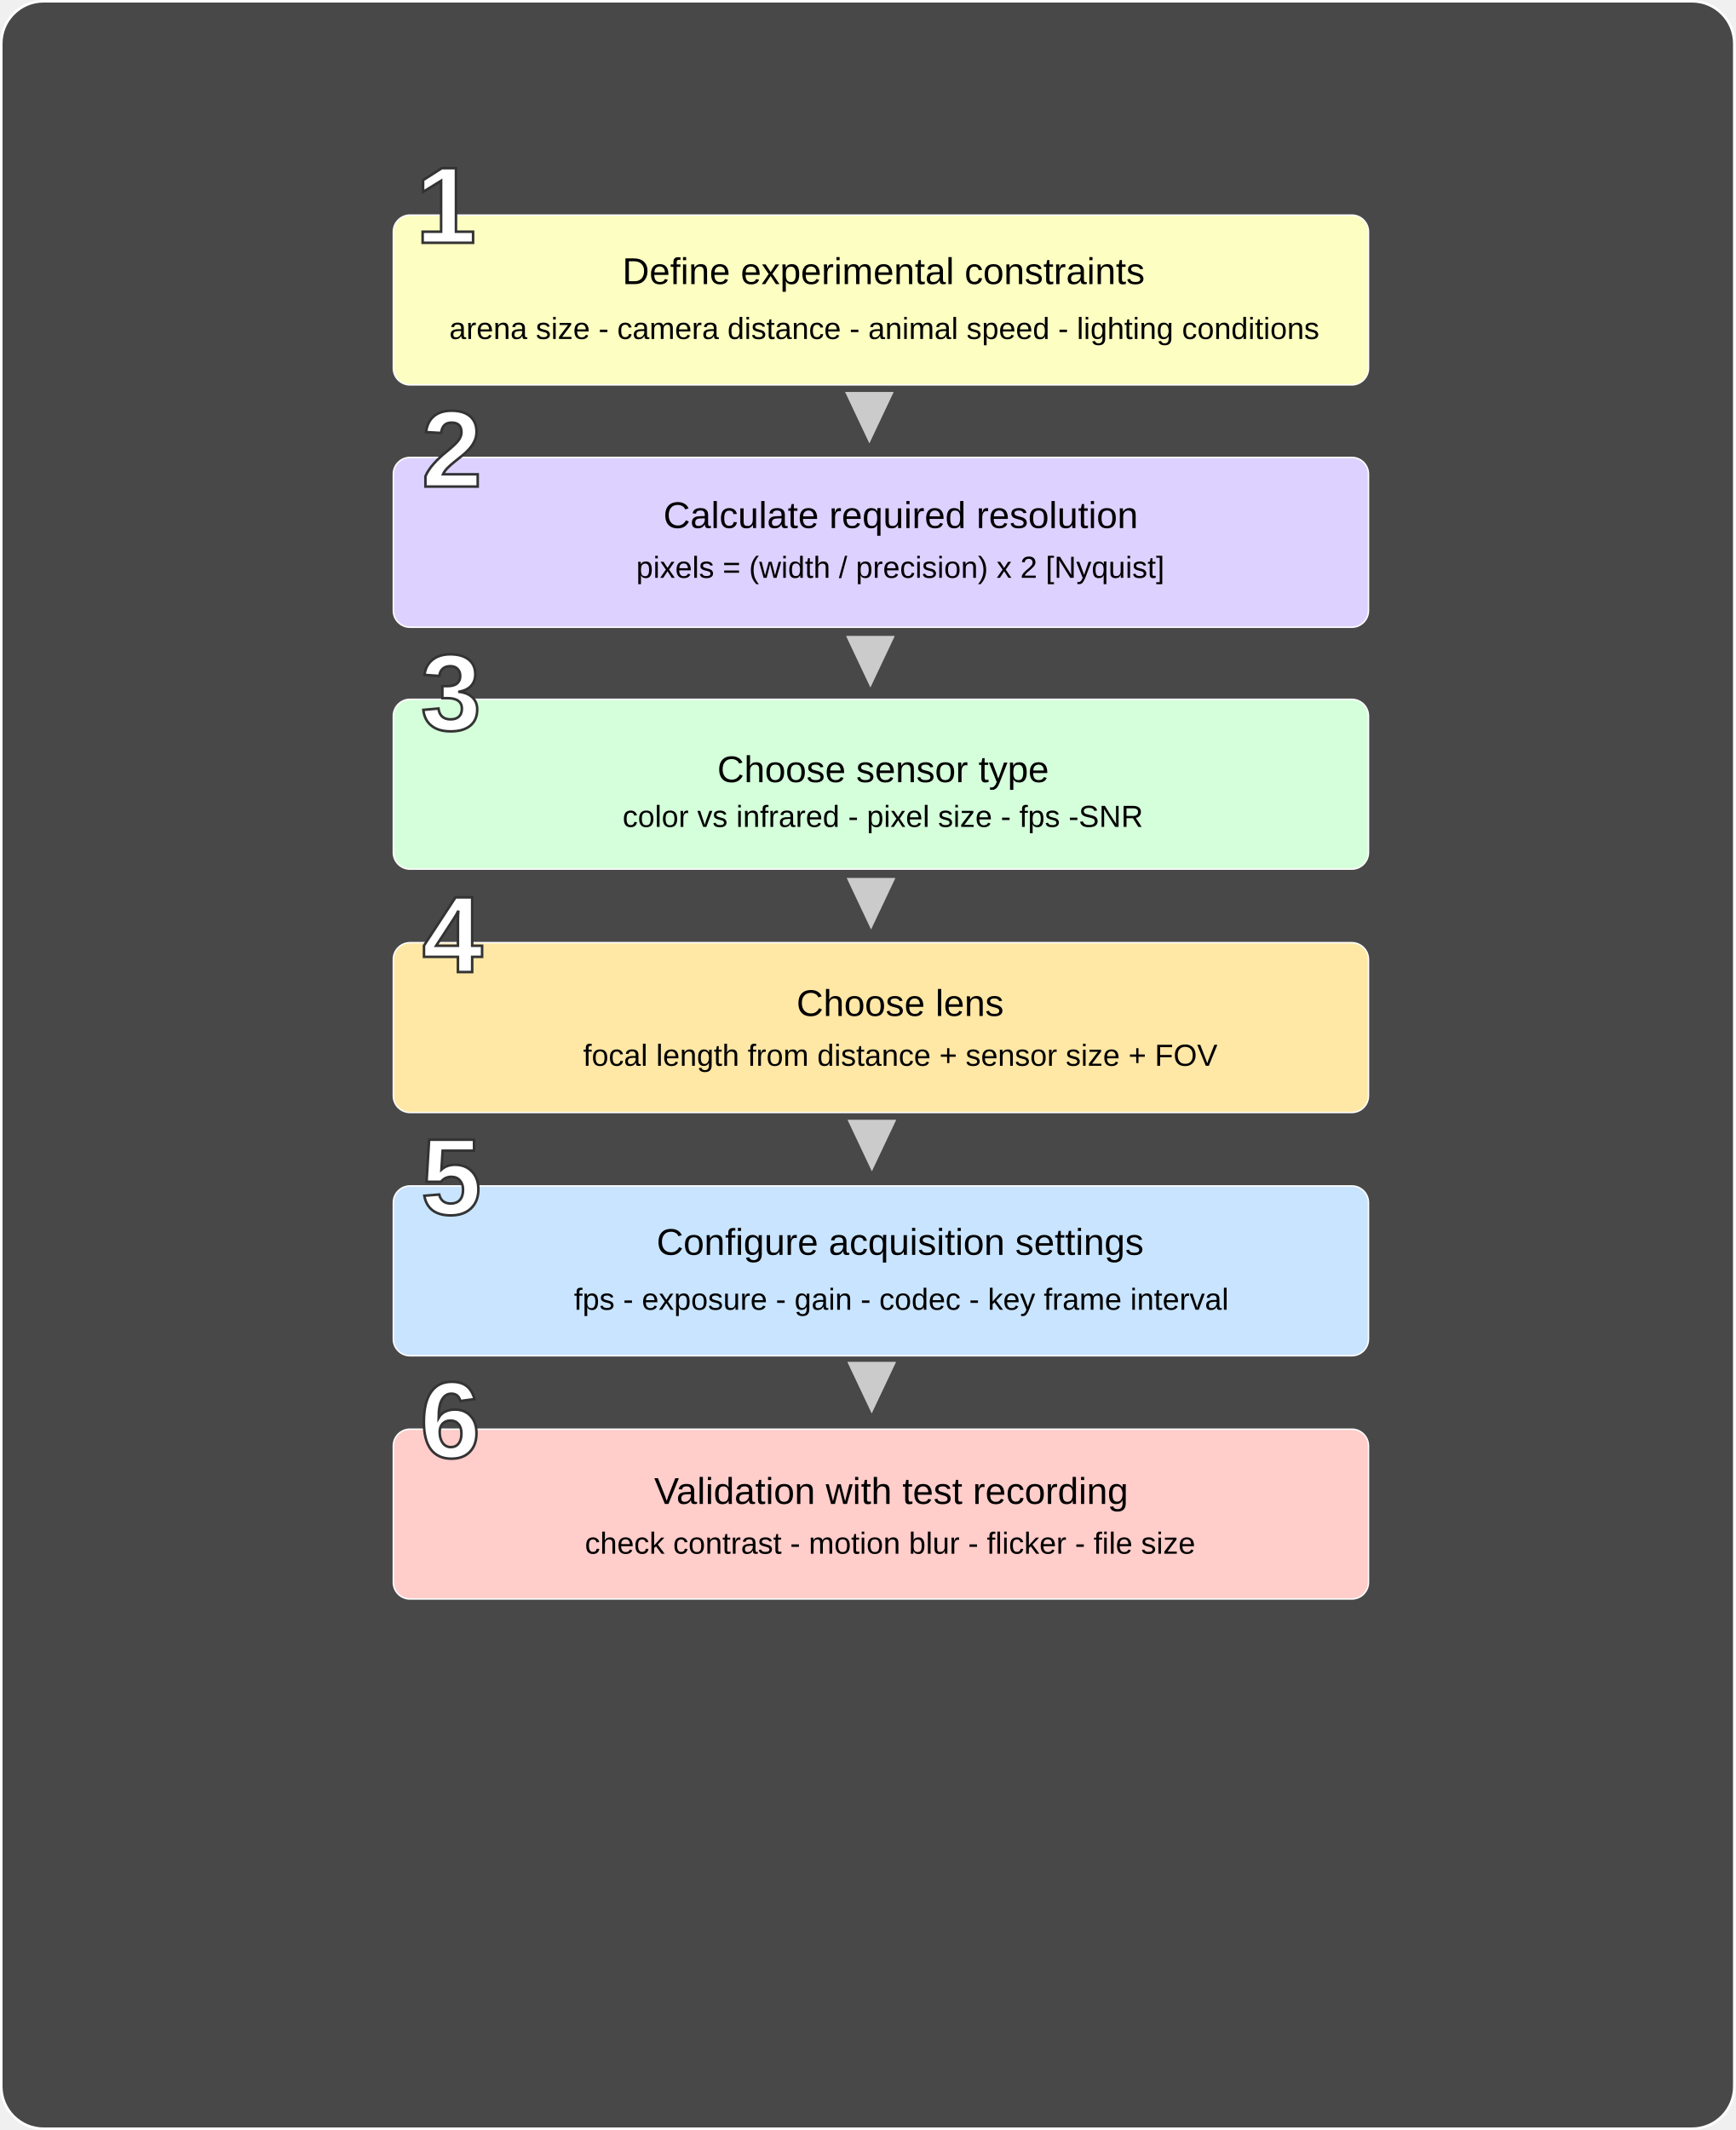
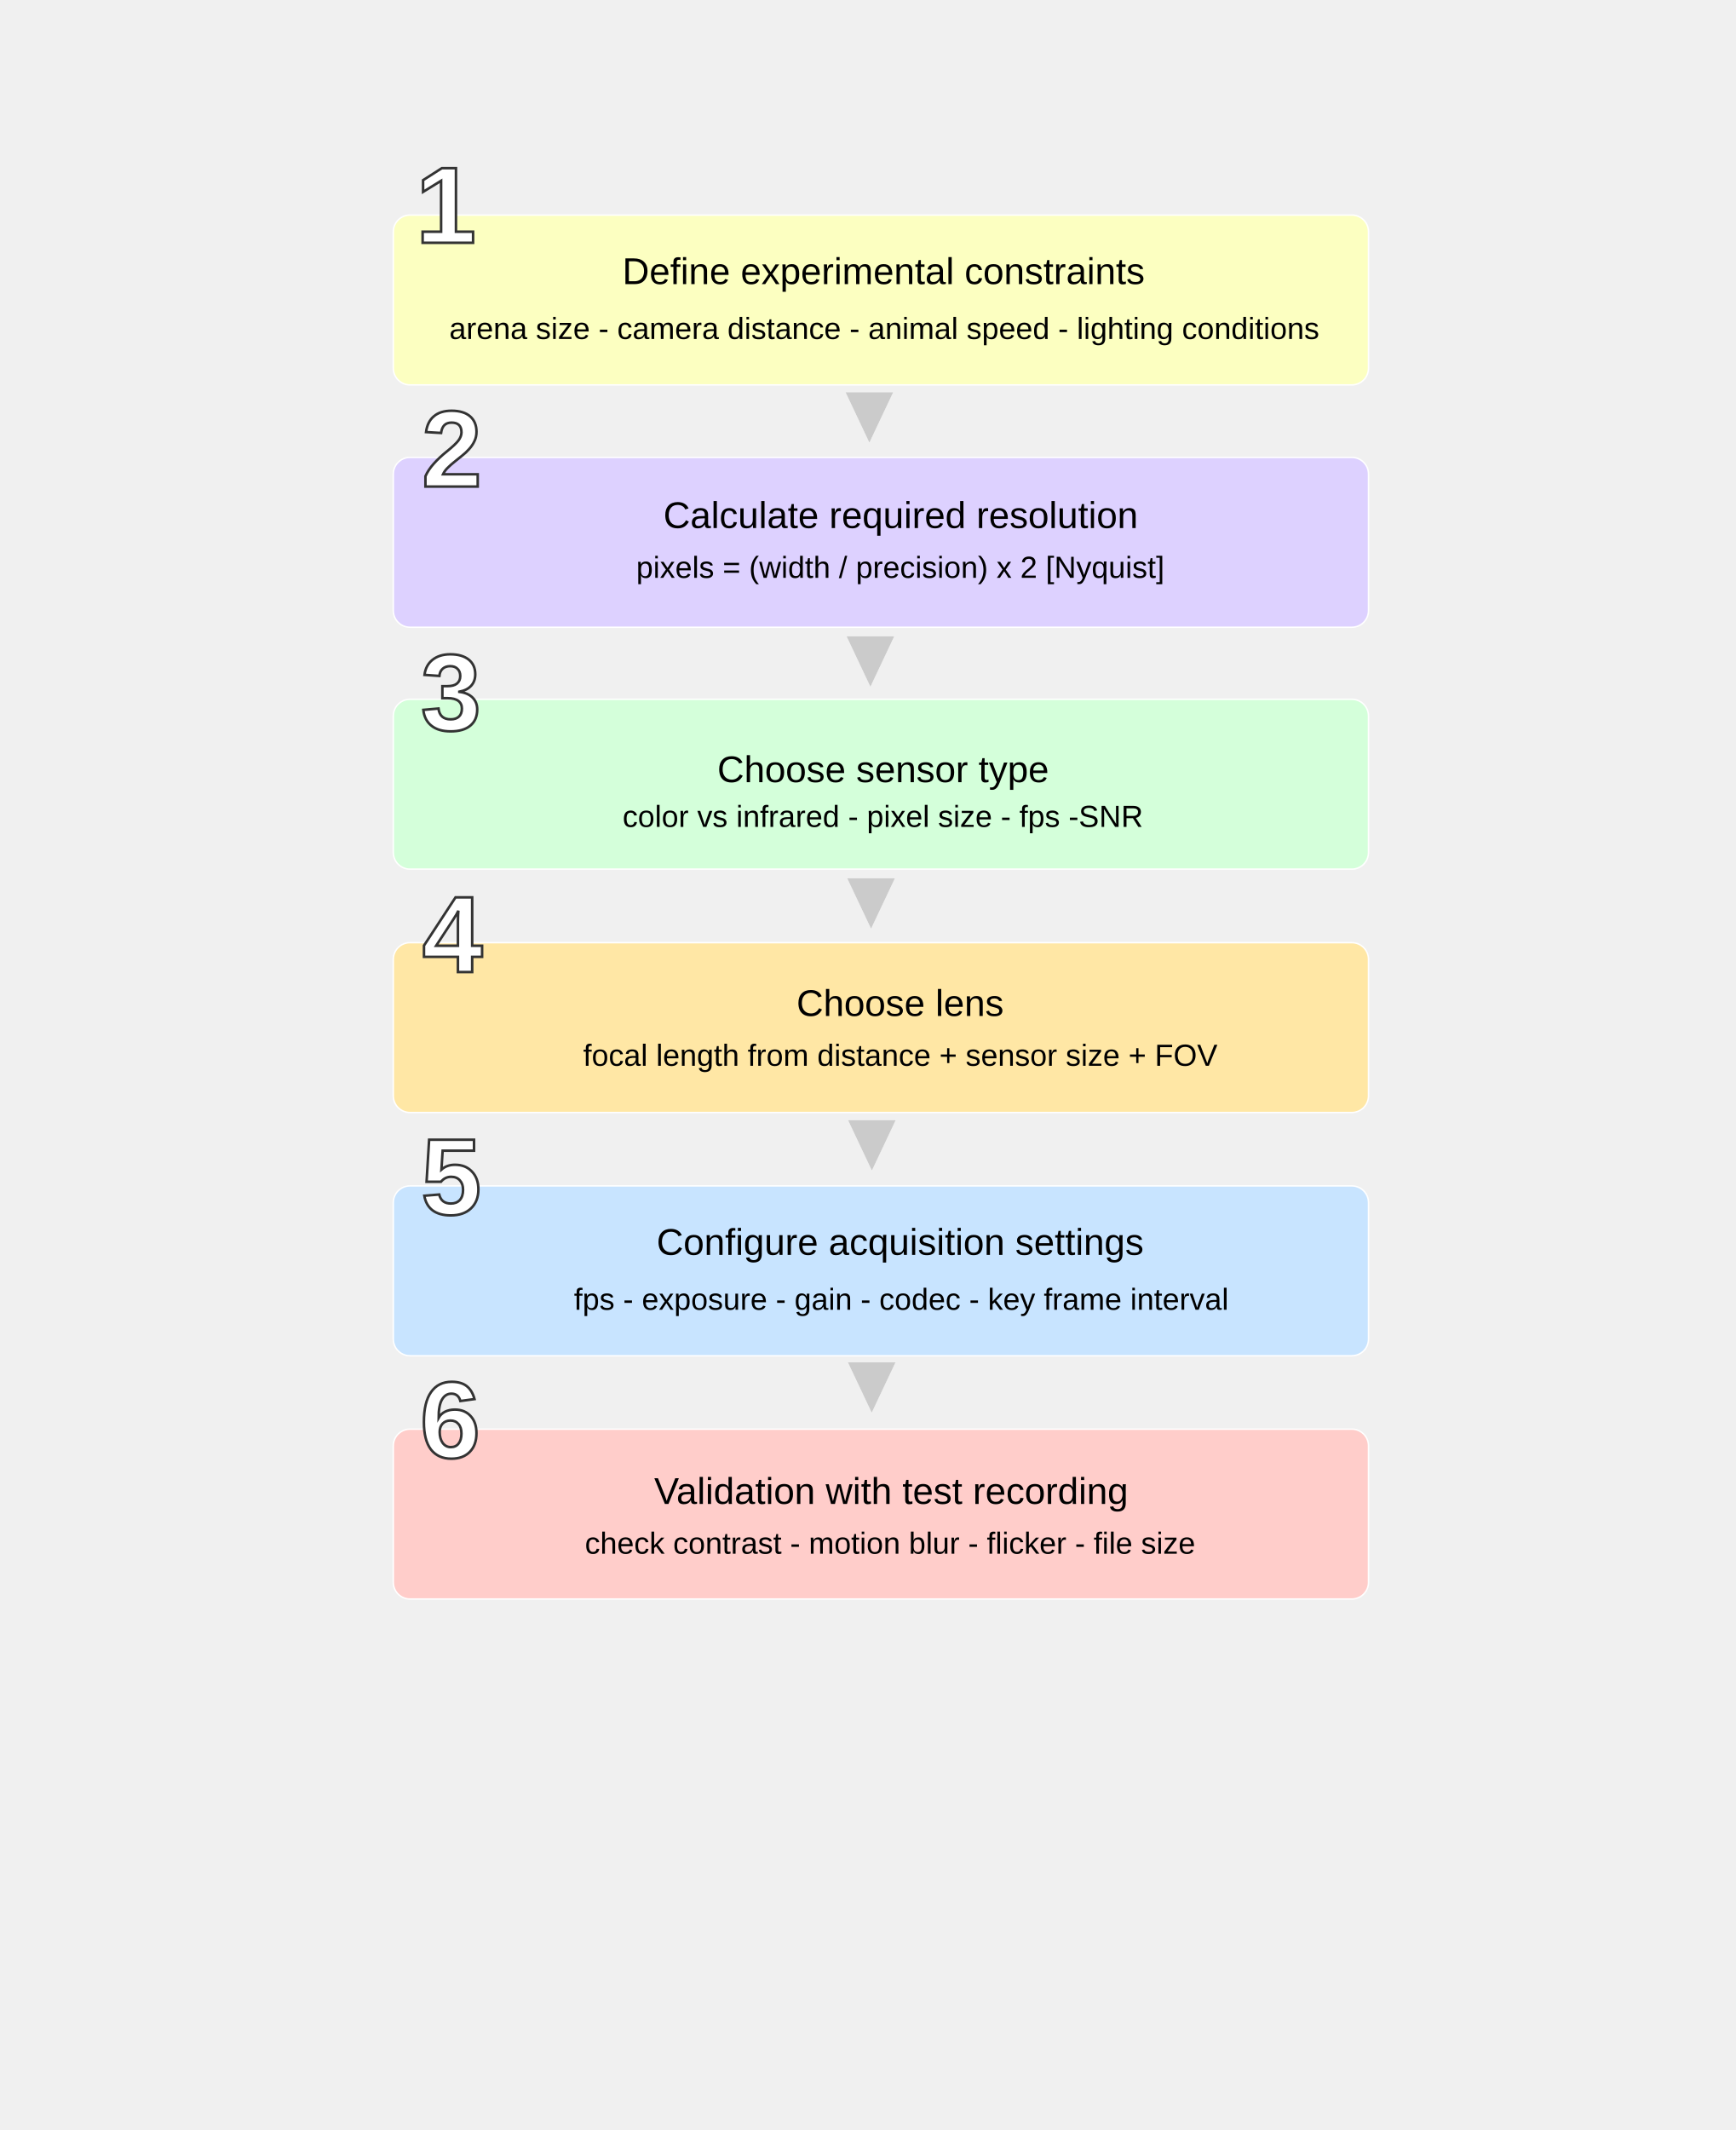
<svg xmlns="http://www.w3.org/2000/svg" width="180.577mm" height="221.569mm" viewBox="0 0 180.577 221.569" version="1.1" id="svg1">
  <defs id="defs1" />
-   <rect style="fill:#484848;fill-opacity:1;fill-rule:evenodd;stroke:#ffffff;stroke-width:0.265;stroke-linecap:square;stroke-linejoin:round" id="rect1" width="180.312" height="221.304" x="0.133" y="0.132" ry="4.401" />
+   <rect style="display:none;fill:#484848;fill-opacity:1;fill-rule:evenodd;stroke:#ffffff;stroke-width:0.265;stroke-linecap:square;stroke-linejoin:round" id="rect1" width="180.312" height="221.304" x="0.133" y="0.132" ry="4.401" />
  <g id="layer1" transform="translate(-14.70493,-37.33829)">
    <g id="g8">
      <rect style="fill:#fcffc1;fill-opacity:1;fill-rule:evenodd;stroke:#ffffff;stroke-width:0.149;stroke-linecap:square;stroke-linejoin:round" id="rect2" width="101.464" height="17.669" x="55.627" y="59.709" ry="1.737" />
      <text xml:space="preserve" style="font-size:3.881px;line-height:1.25;font-family:Arial;-inkscape-font-specification:Arial;letter-spacing:0px;word-spacing:0px;stroke-width:0.265" x="79.463" y="66.894" id="text2">
        <tspan id="tspan2" style="font-size:3.881px;stroke-width:0.265" x="79.463" y="66.894">Define experimental constraints</tspan>
      </text>
      <text xml:space="preserve" style="font-size:3.175px;line-height:1.25;font-family:Arial;-inkscape-font-specification:Arial;letter-spacing:0px;word-spacing:0px;stroke-width:0.265" x="61.451" y="72.6" id="text3">
        <tspan id="tspan3" style="stroke-width:0.265" x="61.451" y="72.6">arena size - camera distance - animal speed - lighting conditions</tspan>
      </text>
    </g>
  </g>
  <g id="layer1-8" transform="translate(-14.59376,-10.58964)">
    <g id="g7" transform="translate(1.667081,-1.37059)">
      <rect style="fill:#ddd1ff;fill-opacity:1;fill-rule:evenodd;stroke:#ffffff;stroke-width:0.149;stroke-linecap:square;stroke-linejoin:round" id="rect2-44" width="101.464" height="17.669" x="53.849" y="59.54" ry="1.737" />
      <text xml:space="preserve" style="font-size:3.881px;line-height:1.25;font-family:Arial;-inkscape-font-specification:Arial;letter-spacing:0px;word-spacing:0px;stroke-width:0.265" x="81.942" y="66.894" id="text2-1">
        <tspan id="tspan2-3" style="font-size:3.881px;stroke-width:0.265" x="81.942" y="66.894">Calculate required resolution</tspan>
      </text>
      <text xml:space="preserve" style="font-size:3.175px;line-height:1.25;font-family:Arial;-inkscape-font-specification:Arial;letter-spacing:0px;word-spacing:0px;stroke-width:0.265" x="79.119" y="72.07" id="text3-1">
        <tspan id="tspan3-6" style="stroke-width:0.265" x="79.119" y="72.07">pixels = (width / precision) x 2 [Nyquist]</tspan>
      </text>
    </g>
  </g>
  <g id="layer1-8-3" transform="translate(-15.48289,22.66354)">
    <g id="g6" transform="translate(-0.1111624,-8.187374)">
      <rect style="fill:#d4ffda;fill-opacity:1;fill-rule:evenodd;stroke:#ffffff;stroke-width:0.149;stroke-linecap:square;stroke-linejoin:round" id="rect2-3" width="101.464" height="17.669" x="56.516" y="58.266" ry="1.737" />
      <text xml:space="preserve" style="font-size:3.881px;line-height:1.25;font-family:Arial;-inkscape-font-specification:Arial;letter-spacing:0px;word-spacing:0px;stroke-width:0.265" x="90.219" y="66.894" id="text2-1-5">
        <tspan id="tspan2-3-4" style="font-size:3.881px;stroke-width:0.265" x="90.219" y="66.894">Choose sensor type</tspan>
      </text>
      <text xml:space="preserve" style="font-size:3.175px;line-height:1.25;font-family:Arial;-inkscape-font-specification:Arial;letter-spacing:0px;word-spacing:0px;stroke-width:0.265" x="80.368" y="71.541" id="text3-1-3">
        <tspan id="tspan3-6-6" style="stroke-width:0.265" x="80.368" y="71.541">color vs infrared - pixel size - fps -SNR</tspan>
      </text>
    </g>
  </g>
  <g id="layer1-8-3-1" transform="translate(-15.12724,51.11546)">
    <g id="g5" transform="translate(1.667082,-12.31957)">
      <rect style="fill:#ffe7a5;fill-opacity:1;fill-rule:evenodd;stroke:#ffffff;stroke-width:0.149;stroke-linecap:square;stroke-linejoin:round" id="rect2-7" width="101.464" height="17.669" x="54.382" y="59.262" ry="1.737" />
      <text xml:space="preserve" style="font-size:3.881px;line-height:1.25;font-family:Arial;-inkscape-font-specification:Arial;letter-spacing:0px;word-spacing:0px;stroke-width:0.265" x="96.329" y="66.894" id="text2-1-5-7">
        <tspan id="tspan2-3-4-7" style="font-size:3.881px;stroke-width:0.265" x="96.329" y="66.894">Choose lens</tspan>
      </text>
      <text xml:space="preserve" style="font-size:3.175px;line-height:1.25;font-family:Arial;-inkscape-font-specification:Arial;letter-spacing:0px;word-spacing:0px;stroke-width:0.265" x="74.134" y="72.07" id="text3-1-3-9">
        <tspan id="tspan3-6-6-6" style="stroke-width:0.265" x="74.134" y="72.07">focal length from distance + sensor size + FOV</tspan>
      </text>
    </g>
  </g>
  <g id="layer1-8-3-1-4" transform="translate(-14.41594,82.94604)">
    <g id="g4" transform="translate(1.667081,-19.30127)">
      <rect style="fill:#c8e4ff;fill-opacity:1;fill-rule:evenodd;stroke:#ffffff;stroke-width:0.149;stroke-linecap:square;stroke-linejoin:round" id="rect2-4" width="101.464" height="17.669" x="53.671" y="59.717" ry="1.737" />
      <text xml:space="preserve" style="font-size:3.881px;line-height:1.25;font-family:Arial;-inkscape-font-specification:Arial;letter-spacing:0px;word-spacing:0px;stroke-width:0.265" x="81.058" y="66.894" id="text2-1-5-7-2">
        <tspan id="tspan2-3-4-7-7" style="font-size:3.881px;stroke-width:0.265" x="81.058" y="66.894">Configure acquisition settings</tspan>
      </text>
      <text xml:space="preserve" style="font-size:3.175px;line-height:1.25;font-family:Arial;-inkscape-font-specification:Arial;letter-spacing:0px;word-spacing:0px;stroke-width:0.265" x="72.466" y="72.6" id="text3-1-3-9-6">
        <tspan id="tspan3-6-6-6-1" style="stroke-width:0.265" x="72.466" y="72.6">fps - exposure - gain - codec - key frame interval</tspan>
      </text>
    </g>
  </g>
  <g id="layer1-8-3-1-4-4" transform="translate(-13.08311,116.0103)">
    <g id="g3" transform="translate(0.600137,-26.45834)">
      <rect style="fill:#ffcdca;fill-opacity:1;fill-rule:evenodd;stroke:#ffffff;stroke-width:0.149;stroke-linecap:square;stroke-linejoin:round" id="rect2-1" width="101.464" height="17.669" x="53.405" y="59.113" ry="1.737" />
      <text xml:space="preserve" style="font-size:3.881px;line-height:1.25;font-family:Arial;-inkscape-font-specification:Arial;letter-spacing:0px;word-spacing:0px;stroke-width:0.265" x="80.552" y="66.894" id="text2-1-5-7-2-1">
        <tspan id="tspan2-3-4-7-7-4" style="font-size:3.881px;stroke-width:0.265" x="80.552" y="66.894">Validation with test recording</tspan>
      </text>
      <text xml:space="preserve" style="font-size:3.175px;line-height:1.25;font-family:Arial;-inkscape-font-specification:Arial;letter-spacing:0px;word-spacing:0px;stroke-width:0.265" x="73.337" y="72.07" id="text3-1-3-9-6-9">
        <tspan id="tspan3-6-6-6-1-3" style="stroke-width:0.265" x="73.337" y="72.07">check contrast - motion blur - flicker - file size</tspan>
      </text>
    </g>
    <path style="fill:#cbcbcb;fill-opacity:1;fill-rule:evenodd;stroke:#ffffff;stroke-width:0.265;stroke-linecap:square;stroke-linejoin:round" id="path9-4" d="m 90.732,448.286 -14.26,-24.699 -14.26,-24.699 28.52,0 28.52,0 -14.26,24.699 z" transform="matrix(0.08766389,0,0,0.1070939,95.58416,-117.9424)" />
    <path style="fill:#cbcbcb;fill-opacity:1;fill-rule:evenodd;stroke:#ffffff;stroke-width:0.265;stroke-linecap:square;stroke-linejoin:round" id="path9-4-2" d="m 90.732,448.286 -14.26,-24.699 -14.26,-24.699 28.52,0 28.52,0 -14.26,24.699 z" transform="matrix(0.08766389,0,0,0.1070939,95.6919,-92.54811)" />
    <path style="fill:#cbcbcb;fill-opacity:1;fill-rule:evenodd;stroke:#ffffff;stroke-width:0.265;stroke-linecap:square;stroke-linejoin:round" id="path9-4-2-6" d="m 90.732,448.286 -14.26,-24.699 -14.26,-24.699 28.52,0 28.52,0 -14.26,24.699 z" transform="matrix(0.08766389,0,0,0.1070939,95.75928,-67.37761)" />
    <path style="fill:#cbcbcb;fill-opacity:1;fill-rule:evenodd;stroke:#ffffff;stroke-width:0.265;stroke-linecap:square;stroke-linejoin:round" id="path9-4-2-6-2" d="m 90.732,448.286 -14.26,-24.699 -14.26,-24.699 28.52,0 28.52,0 -14.26,24.699 z" transform="matrix(0.08766389,0,0,0.1070939,95.84389,-42.22067)" />
    <path style="fill:#cbcbcb;fill-opacity:1;fill-rule:evenodd;stroke:#ffffff;stroke-width:0.265;stroke-linecap:square;stroke-linejoin:round" id="path9-4-2-6-2-1" d="m 90.732,448.286 -14.26,-24.699 -14.26,-24.699 28.52,0 28.52,0 -14.26,24.699 z" transform="matrix(0.08766389,0,0,0.1070939,95.82666,-17.03295)" />
  </g>
  <text xml:space="preserve" style="font-size:11.289px;line-height:1.25;font-family:Arial;-inkscape-font-specification:Arial;letter-spacing:0px;word-spacing:0px;fill:#ffffff;fill-opacity:1;stroke:#333333;stroke-width:0.265;stroke-opacity:1" x="43.253" y="25.26" id="text10">
    <tspan id="tspan10" style="font-style:normal;font-variant:normal;font-weight:900;font-stretch:normal;font-size:11.289px;font-family:Arial;-inkscape-font-specification:'Arial Heavy';fill:#ffffff;fill-opacity:1;stroke:#333333;stroke-width:0.265;stroke-opacity:1" x="43.253" y="25.26">1</tspan>
  </text>
  <text xml:space="preserve" style="font-size:11.289px;line-height:1.25;font-family:Arial;-inkscape-font-specification:Arial;letter-spacing:0px;word-spacing:0px;fill:#ffffff;fill-opacity:1;stroke:#333333;stroke-width:0.265;stroke-opacity:1" x="43.876" y="50.617" id="text10-7">
    <tspan id="tspan10-0" style="font-style:normal;font-variant:normal;font-weight:900;font-stretch:normal;font-size:11.289px;font-family:Arial;-inkscape-font-specification:'Arial Heavy';fill:#ffffff;fill-opacity:1;stroke:#333333;stroke-width:0.265;stroke-opacity:1" x="43.876" y="50.617">2</tspan>
  </text>
  <text xml:space="preserve" style="font-size:11.289px;line-height:1.25;font-family:Arial;-inkscape-font-specification:Arial;letter-spacing:0px;word-spacing:0px;fill:#ffffff;fill-opacity:1;stroke:#333333;stroke-width:0.265;stroke-opacity:1" x="43.777" y="75.954" id="text10-7-7">
    <tspan id="tspan10-0-3" style="font-style:normal;font-variant:normal;font-weight:900;font-stretch:normal;font-size:11.289px;font-family:Arial;-inkscape-font-specification:'Arial Heavy';fill:#ffffff;fill-opacity:1;stroke:#333333;stroke-width:0.265;stroke-opacity:1" x="43.777" y="75.954">3</tspan>
  </text>
  <text xml:space="preserve" style="font-size:11.289px;line-height:1.25;font-family:Arial;-inkscape-font-specification:Arial;letter-spacing:0px;word-spacing:0px;fill:#ffffff;fill-opacity:1;stroke:#333333;stroke-width:0.265;stroke-opacity:1" x="43.942" y="101.113" id="text10-7-7-2">
    <tspan id="tspan10-0-3-2" style="font-style:normal;font-variant:normal;font-weight:900;font-stretch:normal;font-size:11.289px;font-family:Arial;-inkscape-font-specification:'Arial Heavy';fill:#ffffff;fill-opacity:1;stroke:#333333;stroke-width:0.265;stroke-opacity:1" x="43.942" y="101.113">4</tspan>
  </text>
  <text xml:space="preserve" style="font-size:11.289px;line-height:1.25;font-family:Arial;-inkscape-font-specification:Arial;letter-spacing:0px;word-spacing:0px;fill:#ffffff;fill-opacity:1;stroke:#333333;stroke-width:0.265;stroke-opacity:1" x="43.804" y="126.322" id="text10-7-7-2-8">
    <tspan id="tspan10-0-3-2-8" style="font-style:normal;font-variant:normal;font-weight:900;font-stretch:normal;font-size:11.289px;font-family:Arial;-inkscape-font-specification:'Arial Heavy';fill:#ffffff;fill-opacity:1;stroke:#333333;stroke-width:0.265;stroke-opacity:1" x="43.804" y="126.322">5</tspan>
  </text>
  <text xml:space="preserve" style="font-size:11.289px;line-height:1.25;font-family:Arial;-inkscape-font-specification:Arial;letter-spacing:0px;word-spacing:0px;fill:#ffffff;fill-opacity:1;stroke:#333333;stroke-width:0.265;stroke-opacity:1" x="43.699" y="151.631" id="text10-7-7-2-8-5">
    <tspan id="tspan10-0-3-2-8-0" style="font-style:normal;font-variant:normal;font-weight:900;font-stretch:normal;font-size:11.289px;font-family:Arial;-inkscape-font-specification:'Arial Heavy';fill:#ffffff;fill-opacity:1;stroke:#333333;stroke-width:0.265;stroke-opacity:1" x="43.699" y="151.631">6</tspan>
  </text>
</svg>
